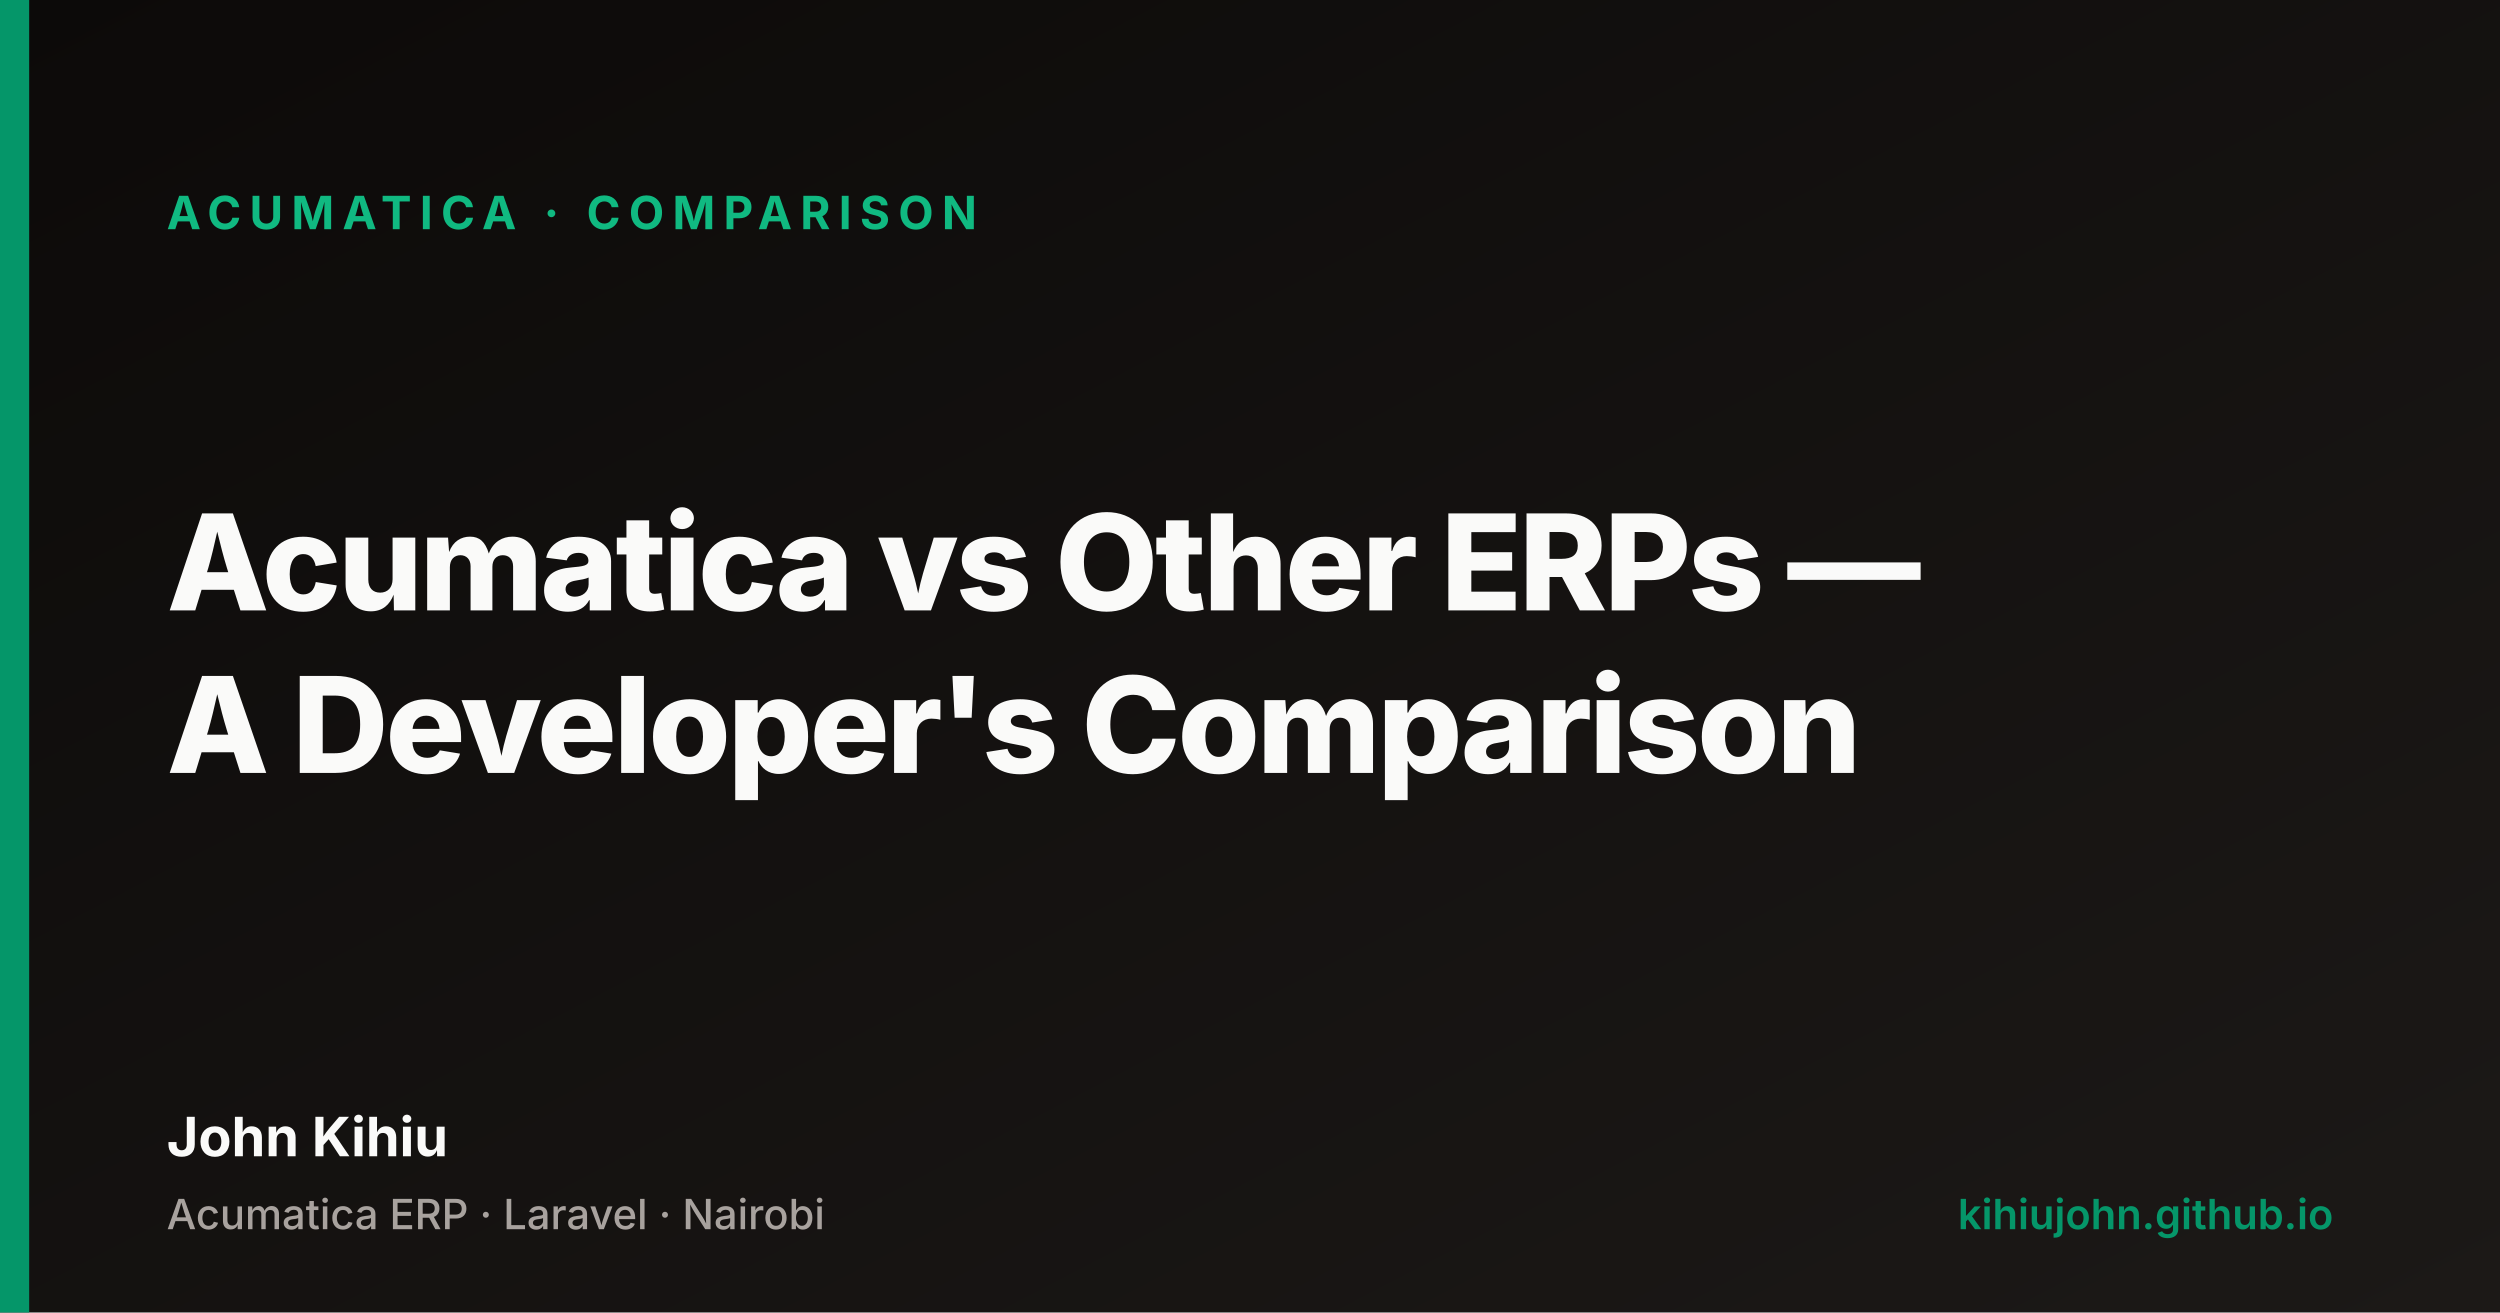
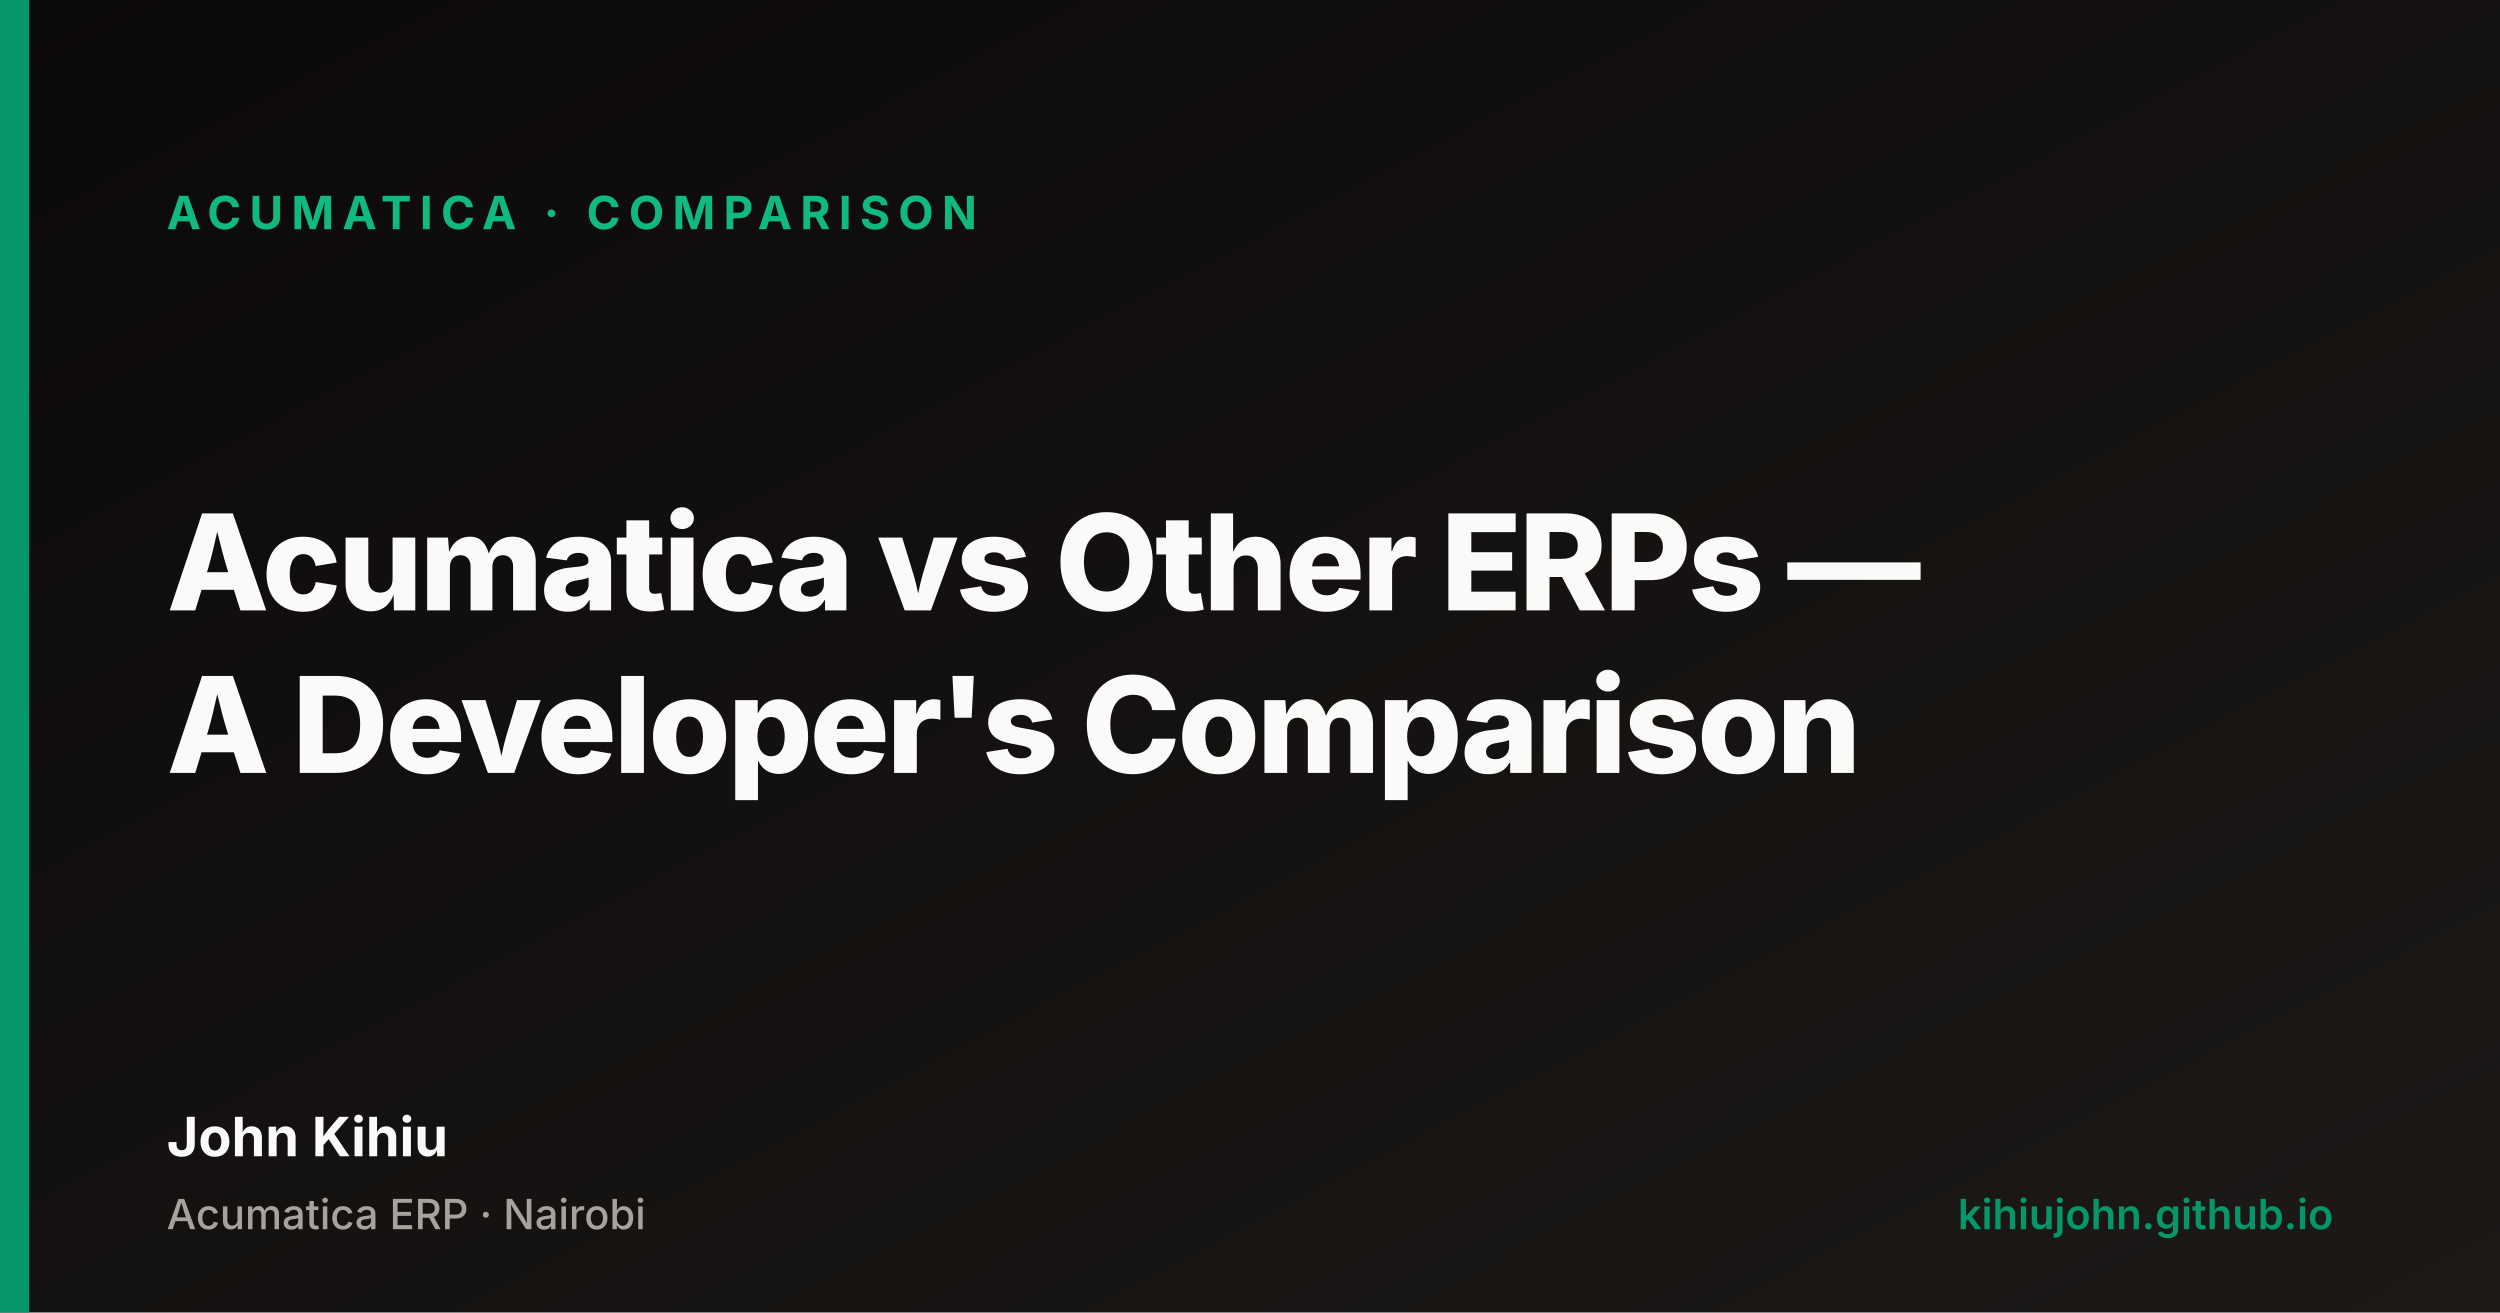
<svg xmlns="http://www.w3.org/2000/svg" viewBox="0 0 1200 630" width="1200" height="630">
  <defs>
    <linearGradient id="bg" x1="0" y1="0" x2="1" y2="1">
      <stop offset="0" stop-color="#0C0A09" />
      <stop offset="1" stop-color="#1C1917" />
    </linearGradient>
  </defs>
  <rect width="1200" height="630" fill="url(#bg)" />
  <rect x="0" y="0" width="14" height="630" fill="#059669" />
  <text x="80" y="110" font-family="Inter, system-ui, sans-serif" font-size="22" font-weight="700" fill="#10B981" letter-spacing="4">ACUMATICA · COMPARISON</text>
  <text x="80" y="293" font-family="Plus Jakarta Sans, Inter, system-ui, sans-serif" font-size="64" font-weight="800" fill="#FAFAF9" letter-spacing="-1.5">Acumatica vs Other ERPs —</text>
  <text x="80" y="371" font-family="Plus Jakarta Sans, Inter, system-ui, sans-serif" font-size="64" font-weight="800" fill="#FAFAF9" letter-spacing="-1.5">A Developer's Comparison</text>
  <text x="80" y="555" font-family="Inter, system-ui, sans-serif" font-size="26" font-weight="700" fill="#FAFAF9">John Kihiu</text>
-   <text x="80" y="590" font-family="Inter, system-ui, sans-serif" font-size="20" font-weight="500" fill="#A8A29E">Acumatica ERP · Laravel · Nairobi</text>
+   <text x="80" y="590" font-family="Inter, system-ui, sans-serif" font-size="20" font-weight="500" fill="#A8A29E">Acumatica ERP · Nairobi</text>
  <text x="1120" y="590" font-family="Inter, system-ui, sans-serif" font-size="20" font-weight="600" fill="#059669" text-anchor="end">kihiujohn.github.io</text>
</svg>
